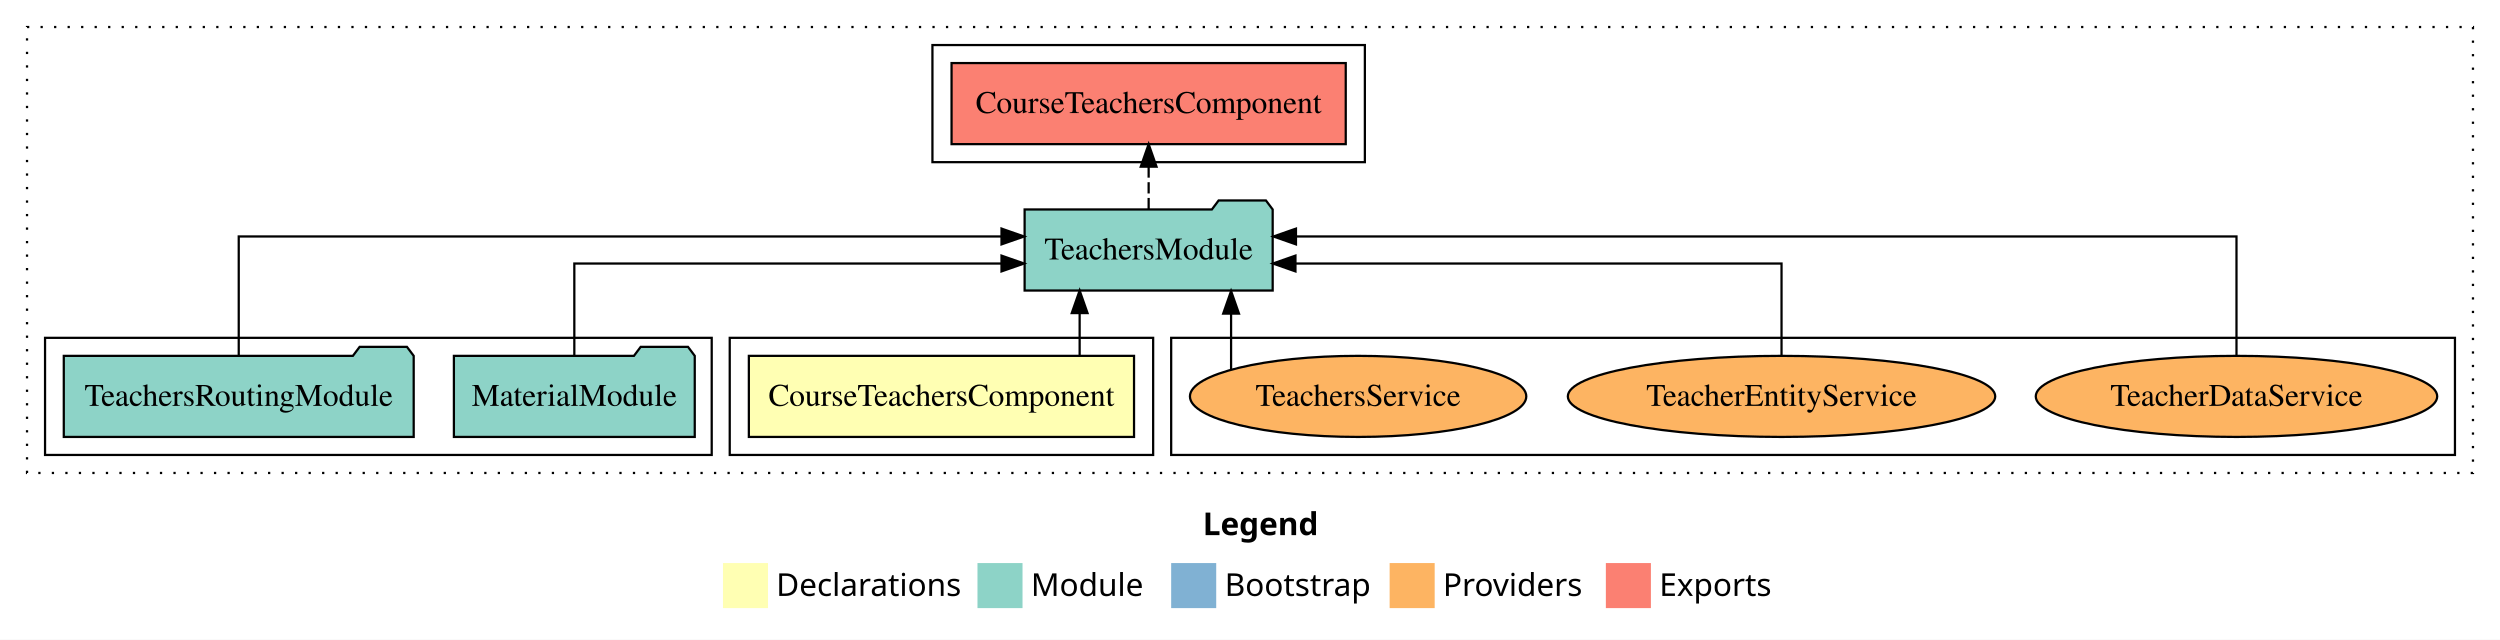
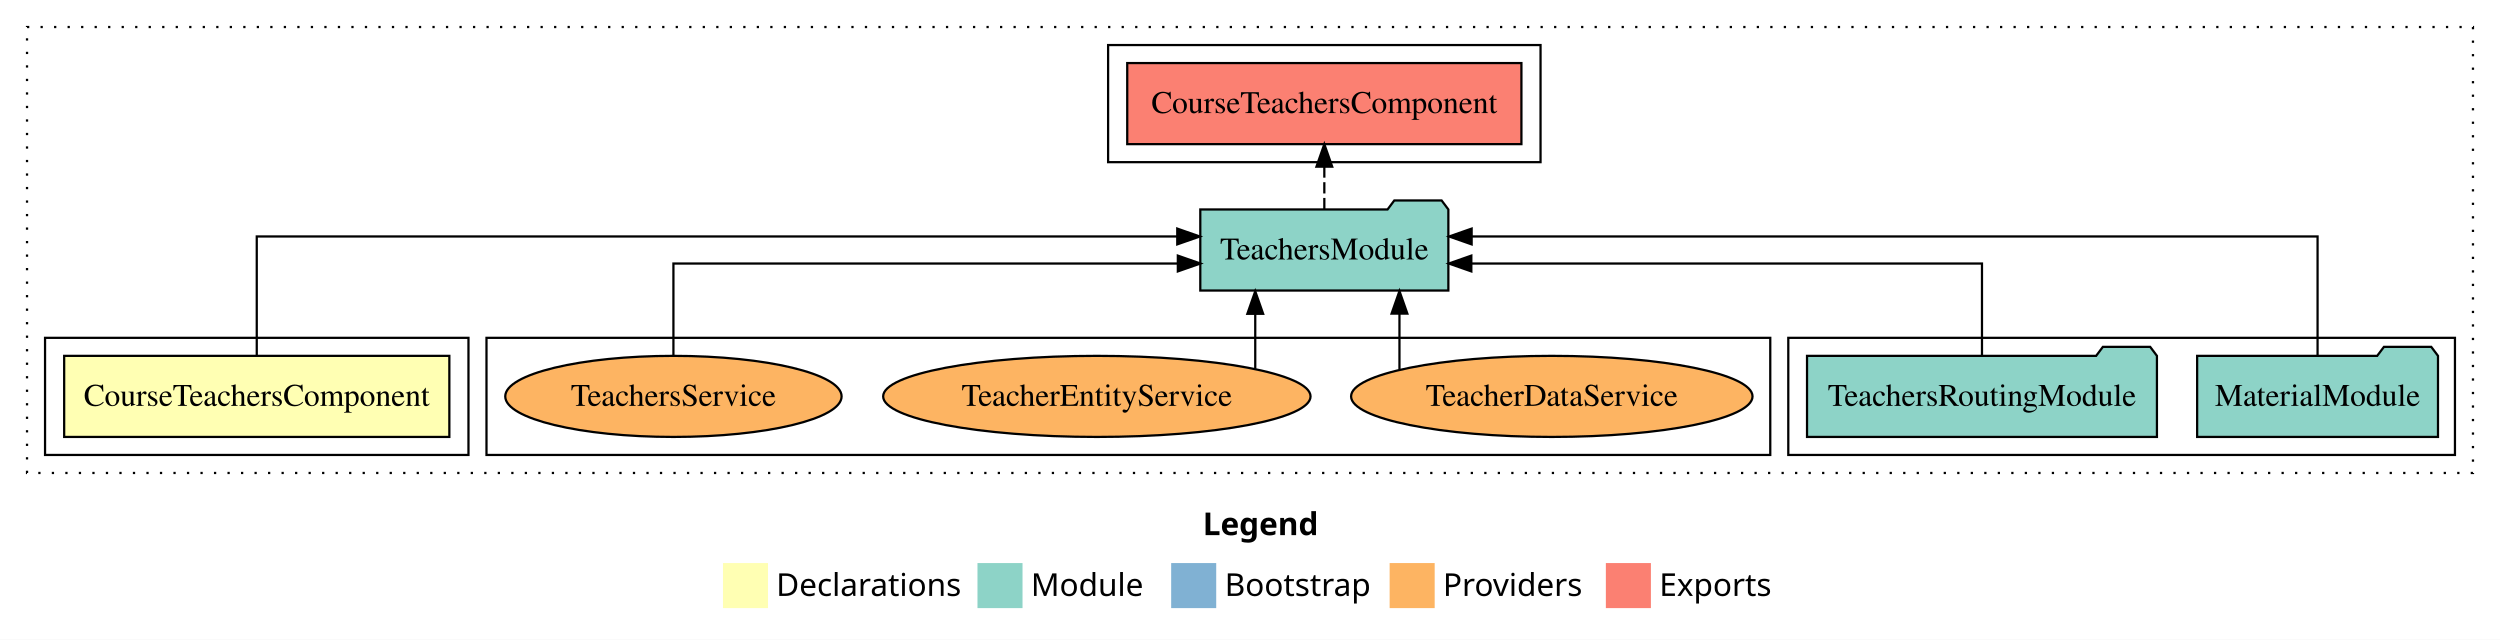
<svg xmlns="http://www.w3.org/2000/svg" width="1110pt" height="284pt" viewBox="0.00 0.00 1110.00 284.00">
  <g id="graph0" class="graph" transform="scale(1 1) rotate(0) translate(4 280)">
    <polygon fill="white" stroke="transparent" points="-4,4 -4,-280 1106,-280 1106,4 -4,4" />
    <text text-anchor="start" x="530.01" y="-42.4" font-family="sans-serif" font-weight="bold" font-size="14.00">Legend</text>
    <polygon fill="#ffffb3" stroke="transparent" points="317,-10 317,-30 337,-30 337,-10 317,-10" />
    <text text-anchor="start" x="340.63" y="-15.4" font-family="sans-serif" font-size="14.00">  Declarations</text>
    <polygon fill="#8dd3c7" stroke="transparent" points="430,-10 430,-30 450,-30 450,-10 430,-10" />
    <text text-anchor="start" x="453.73" y="-15.4" font-family="sans-serif" font-size="14.00">  Module</text>
    <polygon fill="#80b1d3" stroke="transparent" points="516,-10 516,-30 536,-30 536,-10 516,-10" />
    <text text-anchor="start" x="539.78" y="-15.4" font-family="sans-serif" font-size="14.00">  Bootstrap</text>
    <polygon fill="#fdb462" stroke="transparent" points="613,-10 613,-30 633,-30 633,-10 613,-10" />
    <text text-anchor="start" x="636.67" y="-15.4" font-family="sans-serif" font-size="14.00">  Providers</text>
    <polygon fill="#fb8072" stroke="transparent" points="709,-10 709,-30 729,-30 729,-10 709,-10" />
    <text text-anchor="start" x="732.73" y="-15.4" font-family="sans-serif" font-size="14.00">  Exports</text>
    <g id="clust1" class="cluster">
      <polygon fill="none" stroke="black" stroke-dasharray="1,5" points="8,-70 8,-268 1094,-268 1094,-70 8,-70" />
    </g>
-     <g id="clust5" class="cluster">
-       <polygon fill="none" stroke="black" points="410,-208 410,-260 602,-260 602,-208 410,-208" />
+     <g id="clust4" class="cluster">
+       <polygon fill="none" stroke="black" points="790,-78 790,-130 1086,-130 1086,-78 790,-78" />
    </g>
    <g id="clust7" class="cluster">
-       <polygon fill="none" stroke="black" points="516,-78 516,-130 1086,-130 1086,-78 516,-78" />
+       <polygon fill="none" stroke="black" points="212,-78 212,-130 782,-130 782,-78 212,-78" />
+     </g>
+     <g id="clust5" class="cluster">
+       <polygon fill="none" stroke="black" points="488,-208 488,-260 680,-260 680,-208 488,-208" />
    </g>
    <g id="clust2" class="cluster">
-       <polygon fill="none" stroke="black" points="320,-78 320,-130 508,-130 508,-78 320,-78" />
-     </g>
-     <g id="clust4" class="cluster">
-       <polygon fill="none" stroke="black" points="16,-78 16,-130 312,-130 312,-78 16,-78" />
+       <polygon fill="none" stroke="black" points="16,-78 16,-130 204,-130 204,-78 16,-78" />
    </g>
    <g id="node1" class="node">
-       <polygon fill="#ffffb3" stroke="black" points="499.51,-122 328.49,-122 328.49,-86 499.51,-86 499.51,-122" />
-       <text text-anchor="middle" x="414" y="-99.8" font-family="Times,serif" font-size="14.00">CourseTeachersComponent</text>
+       <polygon fill="#ffffb3" stroke="black" points="195.51,-122 24.49,-122 24.49,-86 195.51,-86 195.51,-122" />
+       <text text-anchor="middle" x="110" y="-99.8" font-family="Times,serif" font-size="14.00">CourseTeachersComponent</text>
    </g>
    <g id="node2" class="node">
-       <polygon fill="#8dd3c7" stroke="black" points="561.07,-187 558.07,-191 537.07,-191 534.07,-187 450.93,-187 450.93,-151 561.07,-151 561.07,-187" />
-       <text text-anchor="middle" x="506" y="-164.8" font-family="Times,serif" font-size="14.00">TeachersModule</text>
+       <polygon fill="#8dd3c7" stroke="black" points="639.07,-187 636.07,-191 615.07,-191 612.07,-187 528.93,-187 528.93,-151 639.07,-151 639.07,-187" />
+       <text text-anchor="middle" x="584" y="-164.8" font-family="Times,serif" font-size="14.00">TeachersModule</text>
    </g>
    <g id="edge1" class="edge">
-       <path fill="none" stroke="black" d="M475.36,-122.11C475.36,-122.11 475.36,-140.99 475.36,-140.99" />
-       <polygon fill="black" stroke="black" points="471.86,-140.99 475.36,-150.99 478.86,-140.99 471.86,-140.99" />
+       <path fill="none" stroke="black" d="M110,-122.28C110,-143.32 110,-175 110,-175 110,-175 518.7,-175 518.7,-175" />
+       <polygon fill="black" stroke="black" points="518.7,-178.5 528.7,-175 518.7,-171.5 518.7,-178.5" />
    </g>
    <g id="node5" class="node">
-       <polygon fill="#fb8072" stroke="black" points="593.51,-252 418.49,-252 418.49,-216 593.51,-216 593.51,-252" />
-       <text text-anchor="middle" x="506" y="-229.8" font-family="Times,serif" font-size="14.00">CourseTeachersComponent </text>
+       <polygon fill="#fb8072" stroke="black" points="671.51,-252 496.49,-252 496.49,-216 671.51,-216 671.51,-252" />
+       <text text-anchor="middle" x="584" y="-229.8" font-family="Times,serif" font-size="14.00">CourseTeachersComponent </text>
    </g>
    <g id="edge4" class="edge">
-       <path fill="none" stroke="black" stroke-dasharray="5,2" d="M506,-187.11C506,-187.11 506,-205.99 506,-205.99" />
-       <polygon fill="black" stroke="black" points="502.5,-205.99 506,-215.99 509.5,-205.99 502.5,-205.99" />
+       <path fill="none" stroke="black" stroke-dasharray="5,2" d="M584,-187.11C584,-187.11 584,-205.99 584,-205.99" />
+       <polygon fill="black" stroke="black" points="580.5,-205.99 584,-215.99 587.5,-205.99 580.5,-205.99" />
    </g>
    <g id="node3" class="node">
-       <polygon fill="#8dd3c7" stroke="black" points="304.47,-122 301.47,-126 280.47,-126 277.47,-122 197.53,-122 197.53,-86 304.47,-86 304.47,-122" />
-       <text text-anchor="middle" x="251" y="-99.8" font-family="Times,serif" font-size="14.00">MaterialModule</text>
+       <polygon fill="#8dd3c7" stroke="black" points="1078.47,-122 1075.47,-126 1054.47,-126 1051.47,-122 971.53,-122 971.53,-86 1078.47,-86 1078.47,-122" />
+       <text text-anchor="middle" x="1025" y="-99.8" font-family="Times,serif" font-size="14.00">MaterialModule</text>
    </g>
    <g id="edge2" class="edge">
-       <path fill="none" stroke="black" d="M251,-122.02C251,-139.37 251,-163 251,-163 251,-163 440.67,-163 440.67,-163" />
-       <polygon fill="black" stroke="black" points="440.67,-166.5 450.67,-163 440.67,-159.5 440.67,-166.5" />
+       <path fill="none" stroke="black" d="M1025,-122.28C1025,-143.32 1025,-175 1025,-175 1025,-175 649.41,-175 649.41,-175" />
+       <polygon fill="black" stroke="black" points="649.41,-171.5 639.41,-175 649.41,-178.5 649.41,-171.5" />
    </g>
    <g id="node4" class="node">
-       <polygon fill="#8dd3c7" stroke="black" points="179.68,-122 176.68,-126 155.68,-126 152.68,-122 24.32,-122 24.32,-86 179.68,-86 179.68,-122" />
-       <text text-anchor="middle" x="102" y="-99.8" font-family="Times,serif" font-size="14.00">TeachersRoutingModule</text>
+       <polygon fill="#8dd3c7" stroke="black" points="953.68,-122 950.68,-126 929.68,-126 926.68,-122 798.32,-122 798.32,-86 953.68,-86 953.68,-122" />
+       <text text-anchor="middle" x="876" y="-99.8" font-family="Times,serif" font-size="14.00">TeachersRoutingModule</text>
    </g>
    <g id="edge3" class="edge">
-       <path fill="none" stroke="black" d="M102,-122.28C102,-143.32 102,-175 102,-175 102,-175 440.67,-175 440.67,-175" />
-       <polygon fill="black" stroke="black" points="440.67,-178.5 450.67,-175 440.67,-171.5 440.67,-178.5" />
+       <path fill="none" stroke="black" d="M876,-122.02C876,-139.37 876,-163 876,-163 876,-163 649.27,-163 649.27,-163" />
+       <polygon fill="black" stroke="black" points="649.27,-159.5 639.27,-163 649.27,-166.5 649.27,-159.5" />
    </g>
    <g id="node6" class="node">
-       <ellipse fill="#fdb462" stroke="black" cx="989" cy="-104" rx="89.12" ry="18" />
-       <text text-anchor="middle" x="989" y="-99.8" font-family="Times,serif" font-size="14.00">TeacherDataService</text>
+       <ellipse fill="#fdb462" stroke="black" cx="685" cy="-104" rx="89.12" ry="18" />
+       <text text-anchor="middle" x="685" y="-99.8" font-family="Times,serif" font-size="14.00">TeacherDataService</text>
    </g>
    <g id="edge5" class="edge">
-       <path fill="none" stroke="black" d="M989,-122.28C989,-143.32 989,-175 989,-175 989,-175 571.41,-175 571.41,-175" />
-       <polygon fill="black" stroke="black" points="571.41,-171.5 561.41,-175 571.41,-178.5 571.41,-171.5" />
+       <path fill="none" stroke="black" d="M617.36,-115.92C617.36,-115.92 617.36,-140.77 617.36,-140.77" />
+       <polygon fill="black" stroke="black" points="613.86,-140.77 617.36,-150.77 620.86,-140.77 613.86,-140.77" />
    </g>
    <g id="node7" class="node">
-       <ellipse fill="#fdb462" stroke="black" cx="787" cy="-104" rx="94.88" ry="18" />
-       <text text-anchor="middle" x="787" y="-99.8" font-family="Times,serif" font-size="14.00">TeacherEntityService</text>
+       <ellipse fill="#fdb462" stroke="black" cx="483" cy="-104" rx="94.88" ry="18" />
+       <text text-anchor="middle" x="483" y="-99.8" font-family="Times,serif" font-size="14.00">TeacherEntityService</text>
    </g>
    <g id="edge6" class="edge">
-       <path fill="none" stroke="black" d="M787,-122.02C787,-139.37 787,-163 787,-163 787,-163 571.18,-163 571.18,-163" />
-       <polygon fill="black" stroke="black" points="571.18,-159.5 561.18,-163 571.18,-166.5 571.18,-159.5" />
+       <path fill="none" stroke="black" d="M553.33,-116.23C553.33,-116.23 553.33,-140.68 553.33,-140.68" />
+       <polygon fill="black" stroke="black" points="549.83,-140.68 553.33,-150.68 556.83,-140.68 549.83,-140.68" />
    </g>
    <g id="node8" class="node">
-       <ellipse fill="#fdb462" stroke="black" cx="599" cy="-104" rx="74.67" ry="18" />
-       <text text-anchor="middle" x="599" y="-99.8" font-family="Times,serif" font-size="14.00">TeachersService</text>
+       <ellipse fill="#fdb462" stroke="black" cx="295" cy="-104" rx="74.67" ry="18" />
+       <text text-anchor="middle" x="295" y="-99.8" font-family="Times,serif" font-size="14.00">TeachersService</text>
    </g>
    <g id="edge7" class="edge">
-       <path fill="none" stroke="black" d="M542.6,-115.92C542.6,-115.92 542.6,-140.77 542.6,-140.77" />
-       <polygon fill="black" stroke="black" points="539.1,-140.77 542.6,-150.77 546.1,-140.77 539.1,-140.77" />
+       <path fill="none" stroke="black" d="M295,-122.02C295,-139.37 295,-163 295,-163 295,-163 518.96,-163 518.96,-163" />
+       <polygon fill="black" stroke="black" points="518.96,-166.5 528.96,-163 518.96,-159.5 518.96,-166.5" />
    </g>
  </g>
</svg>
